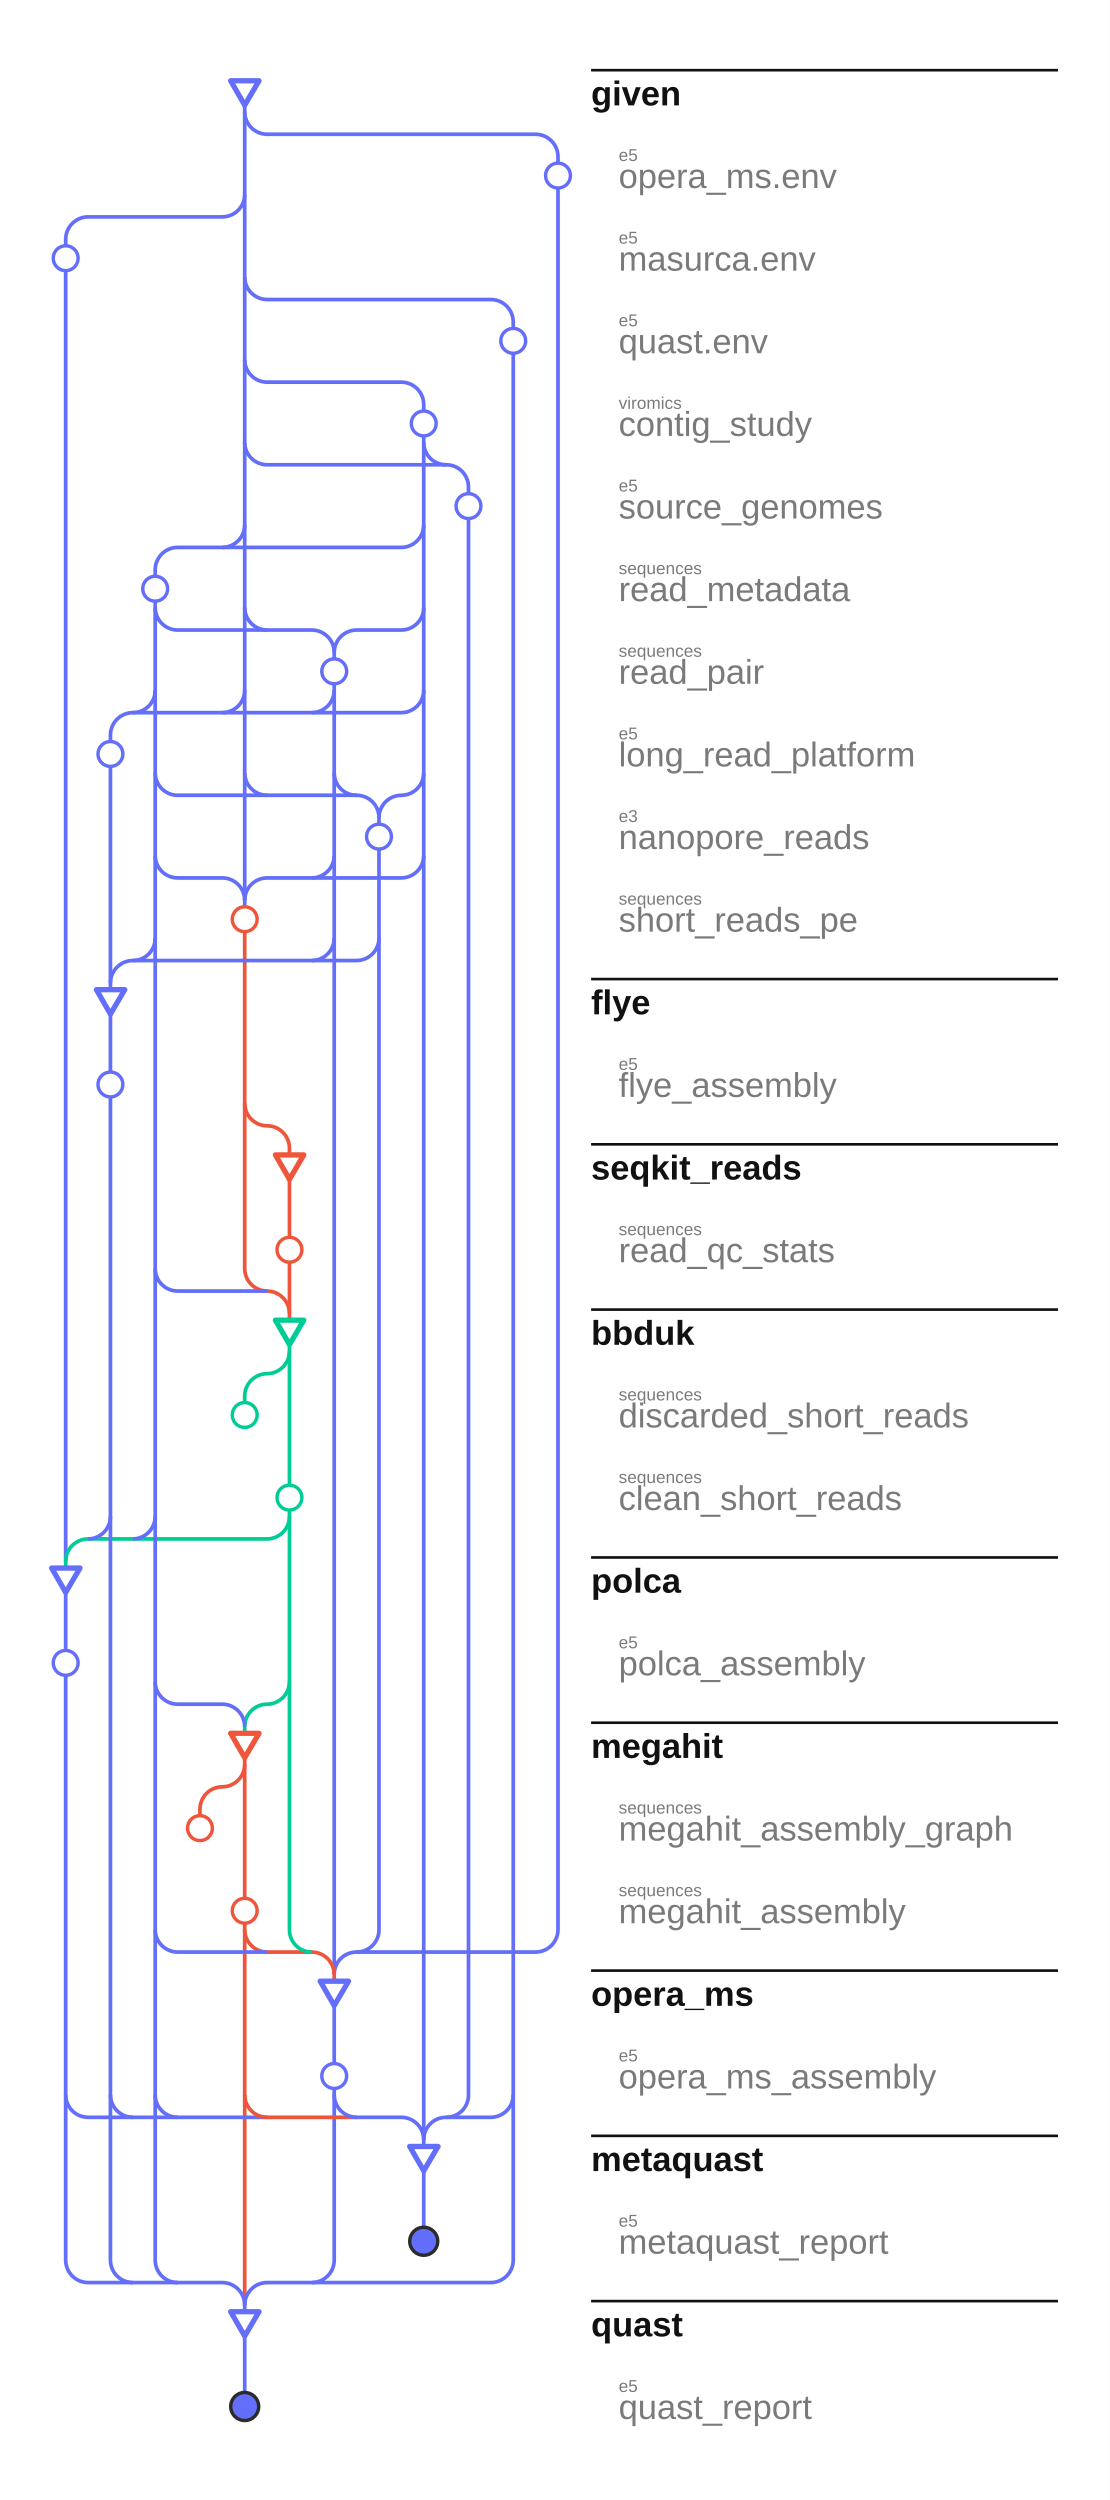
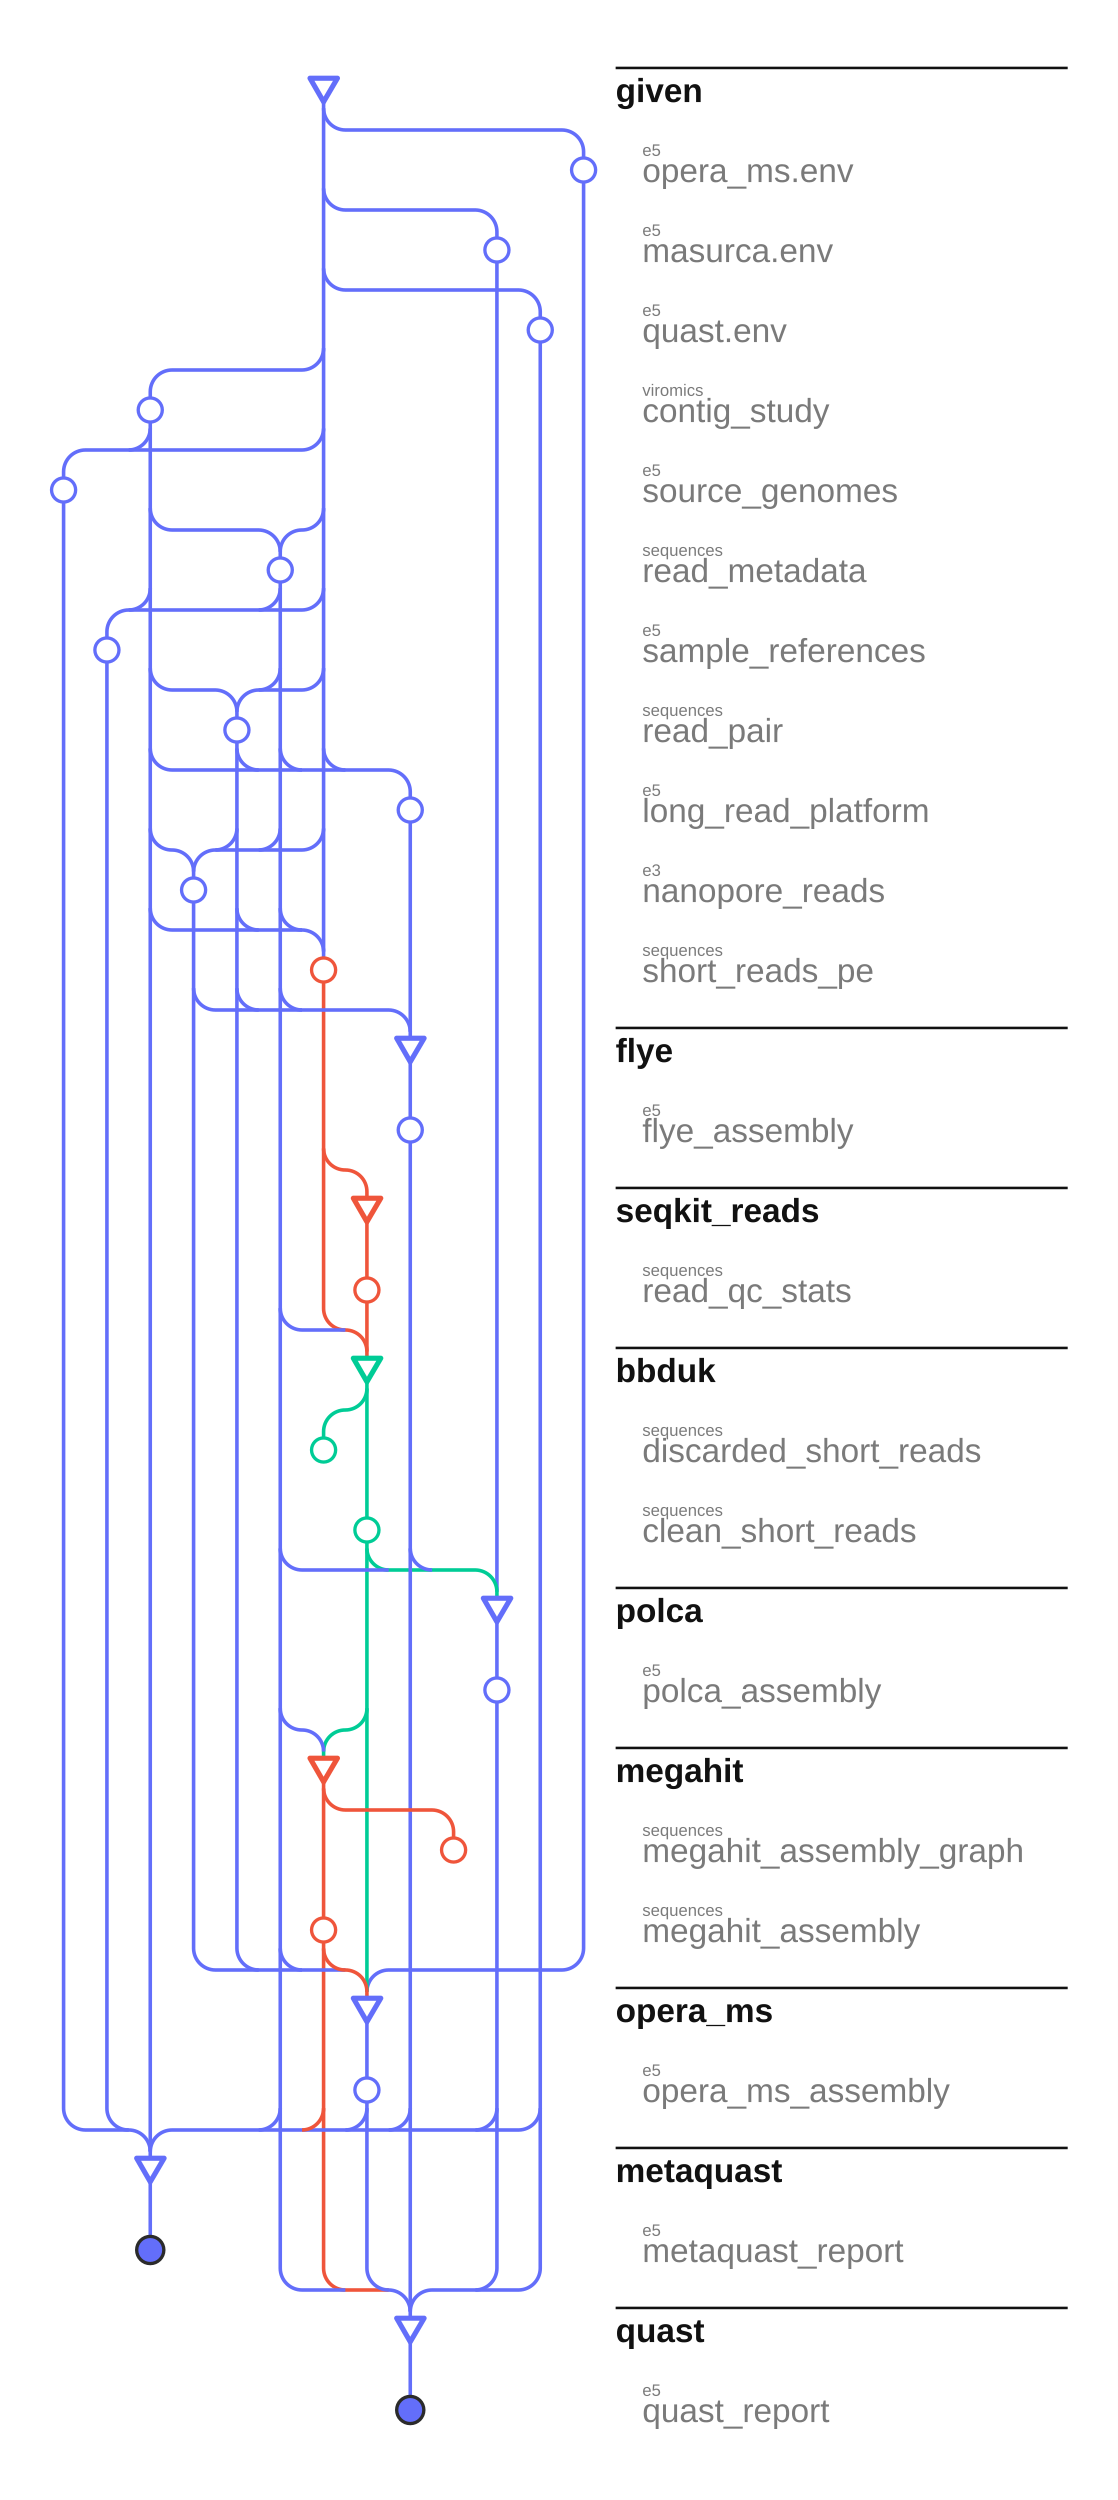
- <svg xmlns="http://www.w3.org/2000/svg" width="419" height="944" viewBox="0 0 419 944">
-   <rect width="419" height="944" fill="#FFFFFF" />
+ <svg xmlns="http://www.w3.org/2000/svg" width="436" height="975" viewBox="0 0 436 975">
+   <rect width="436" height="975" fill="#FFFFFF" />
  <g fill="none" stroke="#666666" stroke-width="1.4" stroke-linejoin="round" stroke-linecap="butt">
-     <path d="M 92.4,39.7 L 92.4,42.2 L 92.4,73.5 L 92.4,104.7 L 92.4,135.8 L 92.4,167.1 L 92.4,198.2 L 92.4,229.4 L 92.4,260.6 L 92.4,291.9 L 92.4,339.9 L 92.4,342.4" stroke="#636EFA" />
-     <path d="M 92.4,351.8 L 92.4,416.6 L 92.4,479.1 A 8.5,8.5 0 0 0 100.9,487.5 A 8.5,8.5 0 0 1 109.3,495.9" stroke="#EF553B" />
-     <path d="M 92.4,529.6 L 92.4,527.1 A 8.5,8.5 0 0 1 100.9,518.7 A 8.5,8.5 0 0 0 109.3,510.2" stroke="#00CC96" />
-     <path d="M 92.4,654.5 L 92.4,652.0 A 8.5,8.5 0 0 1 100.9,643.5 A 8.5,8.5 0 0 0 109.3,635.0" stroke="#00CC96" />
-     <path d="M 92.4,663.7 L 92.4,666.2 L 92.4,716.8" stroke="#EF553B" />
-     <path d="M 92.4,726.2 L 92.4,728.6 L 92.4,791.0 L 92.4,870.4" stroke="#EF553B" />
-     <path d="M 92.4,872.9 L 92.4,870.4 A 8.5,8.5 0 0 1 100.9,861.9 L 117.8,861.9 L 185.4,861.9 A 8.5,8.5 0 0 0 193.8,853.5 L 193.8,791.0 L 193.8,133.4" stroke="#636EFA" />
-     <path d="M 92.4,882.1 L 92.4,903.4" stroke="#636EFA" />
-     <path d="M 210.7,61.6 L 210.7,59.1 A 8.5,8.5 0 0 0 202.3,50.7 L 100.9,50.7 A 8.5,8.5 0 0 1 92.4,42.2" stroke="#636EFA" />
-     <path d="M 210.7,71.0 L 210.7,728.6 A 8.5,8.5 0 0 1 202.3,737.1 L 134.7,737.1 A 8.4,8.4 0 0 0 126.2,745.5" stroke="#636EFA" />
-     <path d="M 24.8,92.8 L 24.8,90.3 A 8.5,8.5 0 0 1 33.3,81.9 L 84.0,81.9 A 8.5,8.5 0 0 0 92.4,73.5" stroke="#636EFA" />
-     <path d="M 24.8,102.2 L 24.8,589.5" stroke="#636EFA" />
-     <path d="M 24.8,592.1 L 24.8,589.5 A 8.5,8.5 0 0 1 33.3,581.1 L 50.2,581.1 L 100.9,581.1 A 8.5,8.5 0 0 0 109.3,572.6" stroke="#00CC96" />
-     <path d="M 24.8,601.3 L 24.8,623.2" stroke="#636EFA" />
-     <path d="M 24.8,632.6 L 24.8,791.0 L 24.8,853.5 A 8.5,8.5 0 0 0 33.3,861.9 L 50.2,861.9 L 67.1,861.9 L 84.0,861.9 A 8.5,8.5 0 0 1 92.4,870.4" stroke="#636EFA" />
-     <path d="M 193.8,124.0 L 193.8,121.5 A 8.5,8.5 0 0 0 185.4,113.1 L 100.9,113.1 A 8.5,8.5 0 0 1 92.4,104.7" stroke="#636EFA" />
-     <path d="M 160.0,155.2 L 160.0,152.8 A 8.5,8.5 0 0 0 151.6,144.3 L 100.9,144.3 A 8.5,8.5 0 0 1 92.4,135.8" stroke="#636EFA" />
-     <path d="M 160.0,164.6 L 160.0,167.1 L 160.0,198.2 L 160.0,229.4 L 160.0,260.6 L 160.0,291.9 L 160.0,323.1 L 160.0,808.0 L 160.0,810.5" stroke="#636EFA" />
-     <path d="M 160.0,819.7 L 160.0,841.0" stroke="#636EFA" />
-     <path d="M 176.9,186.4 L 176.9,183.9 A 8.4,8.4 0 0 0 168.5,175.5 L 100.9,175.5 A 8.5,8.5 0 0 1 92.4,167.1" stroke="#636EFA" />
-     <path d="M 176.9,195.8 L 176.9,791.0 A 8.4,8.4 0 0 1 168.5,799.5" stroke="#636EFA" />
-     <path d="M 58.6,217.6 L 58.6,215.2 A 8.5,8.5 0 0 1 67.1,206.7 L 84.0,206.7 L 151.6,206.7 A 8.5,8.5 0 0 0 160.0,198.2" stroke="#636EFA" />
-     <path d="M 58.6,227.0 L 58.6,229.4 L 58.6,260.6 L 58.6,291.9 L 58.6,323.1 L 58.6,354.2 L 58.6,479.1 L 58.6,572.6 L 58.6,635.0 L 58.6,728.6 L 58.6,791.0 L 58.6,853.5 A 8.5,8.5 0 0 0 67.1,861.9" stroke="#636EFA" />
-     <path d="M 126.2,248.8 L 126.2,246.3 A 8.5,8.5 0 0 0 117.8,237.9 L 100.9,237.9 L 67.1,237.9 A 8.5,8.5 0 0 1 58.6,229.4" stroke="#636EFA" />
-     <path d="M 126.2,258.2 L 126.2,260.6 L 126.2,291.9 L 126.2,323.1 L 126.2,354.2 L 126.2,745.5" stroke="#636EFA" />
-     <path d="M 126.2,748.1 L 126.2,745.5 A 8.5,8.5 0 0 0 117.8,737.1 L 100.9,737.1 A 8.5,8.5 0 0 1 92.4,728.6" stroke="#EF553B" />
-     <path d="M 126.2,757.3 L 126.2,779.2" stroke="#636EFA" />
-     <path d="M 126.2,788.6 L 126.2,791.0 L 126.2,853.5 A 8.5,8.5 0 0 1 117.8,861.9" stroke="#636EFA" />
-     <path d="M 41.7,280.0 L 41.7,277.6 A 8.5,8.5 0 0 1 50.2,269.1 L 84.0,269.1 L 117.8,269.1 L 151.6,269.1 A 8.5,8.5 0 0 0 160.0,260.6" stroke="#636EFA" />
-     <path d="M 41.7,289.4 L 41.7,371.1 L 41.7,373.7" stroke="#636EFA" />
-     <path d="M 41.7,382.9 L 41.7,404.8" stroke="#636EFA" />
-     <path d="M 41.7,414.2 L 41.7,572.6 L 41.7,791.0 L 41.7,853.5 A 8.5,8.5 0 0 0 50.2,861.9" stroke="#636EFA" />
-     <path d="M 143.1,311.2 L 143.1,308.8 A 8.4,8.4 0 0 0 134.7,300.3 L 100.9,300.3 L 67.1,300.3 A 8.5,8.5 0 0 1 58.6,291.9" stroke="#636EFA" />
-     <path d="M 143.1,320.6 L 143.1,354.2 L 143.1,728.6 A 8.4,8.4 0 0 1 134.7,737.1" stroke="#636EFA" />
-     <path d="M 100.9,737.1 L 67.1,737.1 A 8.5,8.5 0 0 1 58.6,728.6" stroke="#636EFA" />
-     <path d="M 100.9,799.5 L 67.1,799.5 L 50.2,799.5 L 33.3,799.5 A 8.5,8.5 0 0 1 24.8,791.0" stroke="#636EFA" />
-     <path d="M 134.7,799.5 L 100.9,799.5 A 8.5,8.5 0 0 1 92.4,791.0" stroke="#EF553B" />
-     <path d="M 100.9,487.5 L 67.1,487.5 A 8.5,8.5 0 0 1 58.6,479.1" stroke="#636EFA" />
-     <path d="M 109.3,436.1 L 109.3,433.6 A 8.5,8.5 0 0 0 100.9,425.1 A 8.5,8.5 0 0 1 92.4,416.6" stroke="#EF553B" />
-     <path d="M 109.3,445.3 L 109.3,467.2" stroke="#EF553B" />
-     <path d="M 109.3,476.6 L 109.3,495.9 L 109.3,498.5" stroke="#EF553B" />
-     <path d="M 109.3,507.7 L 109.3,510.2 L 109.3,560.8" stroke="#00CC96" />
-     <path d="M 109.3,570.2 L 109.3,572.6 L 109.3,635.0 L 109.3,728.6 A 8.4,8.4 0 0 0 117.8,737.1" stroke="#00CC96" />
-     <path d="M 75.5,685.6 L 75.5,683.1 A 8.5,8.5 0 0 1 84.0,674.7 A 8.5,8.5 0 0 0 92.4,666.2" stroke="#EF553B" />
-     <path d="M 92.4,198.2 A 8.5,8.5 0 0 1 84.0,206.7" stroke="#636EFA" />
-     <path d="M 92.4,229.4 A 8.5,8.5 0 0 0 100.9,237.9" stroke="#636EFA" />
-     <path d="M 92.4,260.6 A 8.5,8.5 0 0 1 84.0,269.1" stroke="#636EFA" />
+     <path d="M 126.2,39.7 L 126.2,42.2 L 126.2,73.5 L 126.2,104.7 L 126.2,135.8 L 126.2,167.1 L 126.2,198.2 L 126.2,229.4 L 126.2,260.6 L 126.2,291.9 L 126.2,323.1 L 126.2,371.1 L 126.2,373.6" stroke="#636EFA" />
+     <path d="M 126.2,383.0 L 126.2,447.9 L 126.2,510.2 A 8.4,8.4 0 0 0 134.7,518.7 A 8.4,8.4 0 0 1 143.1,527.1" stroke="#EF553B" />
+     <path d="M 126.2,560.8 L 126.2,558.4 A 8.4,8.4 0 0 1 134.7,549.9 A 8.4,8.4 0 0 0 143.1,541.5" stroke="#00CC96" />
+     <path d="M 126.2,685.7 L 126.2,683.1 A 8.4,8.4 0 0 1 134.7,674.7 A 8.4,8.4 0 0 0 143.1,666.2" stroke="#00CC96" />
+     <path d="M 126.2,694.9 L 126.2,697.5 L 126.2,748.0" stroke="#EF553B" />
+     <path d="M 126.2,757.4 L 126.2,759.9 L 126.2,822.2 L 126.2,884.6 A 8.5,8.5 0 0 0 134.7,893.1 L 151.6,893.1" stroke="#EF553B" />
+     <path d="M 227.6,61.6 L 227.6,59.1 A 8.5,8.5 0 0 0 219.2,50.7 L 134.7,50.7 A 8.5,8.5 0 0 1 126.2,42.2" stroke="#636EFA" />
+     <path d="M 227.6,71.0 L 227.6,759.9 A 8.5,8.5 0 0 1 219.2,768.3 L 151.6,768.3 A 8.5,8.5 0 0 0 143.1,776.8" stroke="#636EFA" />
+     <path d="M 193.8,92.8 L 193.8,90.3 A 8.5,8.5 0 0 0 185.4,81.9 L 134.7,81.9 A 8.5,8.5 0 0 1 126.2,73.5" stroke="#636EFA" />
+     <path d="M 193.8,102.2 L 193.8,620.8" stroke="#636EFA" />
+     <path d="M 193.8,623.3 L 193.8,620.8 A 8.5,8.5 0 0 0 185.4,612.3 L 168.5,612.3 L 151.6,612.3 A 8.5,8.5 0 0 1 143.1,603.9" stroke="#00CC96" />
+     <path d="M 193.8,632.5 L 193.8,654.4" stroke="#636EFA" />
+     <path d="M 193.8,663.8 L 193.8,822.2 L 193.8,884.6 A 8.5,8.5 0 0 1 185.4,893.1" stroke="#636EFA" />
+     <path d="M 210.7,124.0 L 210.7,121.5 A 8.5,8.5 0 0 0 202.3,113.1 L 134.7,113.1 A 8.5,8.5 0 0 1 126.2,104.7" stroke="#636EFA" />
+     <path d="M 210.7,133.4 L 210.7,822.2 L 210.7,884.6 A 8.5,8.5 0 0 1 202.3,893.1 L 185.4,893.1 L 168.5,893.1 A 8.5,8.5 0 0 0 160.0,901.5" stroke="#636EFA" />
+     <path d="M 58.6,155.2 L 58.6,152.8 A 8.5,8.5 0 0 1 67.1,144.3 L 117.8,144.3 A 8.5,8.5 0 0 0 126.2,135.8" stroke="#636EFA" />
+     <path d="M 58.6,164.6 L 58.6,167.1 L 58.6,198.2 L 58.6,229.4 L 58.6,260.6 L 58.6,291.9 L 58.6,323.1 L 58.6,354.2 L 58.6,839.1 L 58.6,841.7" stroke="#636EFA" />
+     <path d="M 58.6,850.9 L 58.6,872.2" stroke="#636EFA" />
+     <path d="M 24.8,186.4 L 24.8,183.9 A 8.5,8.5 0 0 1 33.3,175.5 L 50.2,175.5 L 117.8,175.5 A 8.5,8.5 0 0 0 126.2,167.1" stroke="#636EFA" />
+     <path d="M 24.8,195.8 L 24.8,822.2 A 8.5,8.5 0 0 0 33.3,830.7 L 50.2,830.7 A 8.4,8.4 0 0 1 58.6,839.1" stroke="#636EFA" />
+     <path d="M 109.3,217.6 L 109.3,215.2 A 8.4,8.4 0 0 1 117.8,206.7 A 8.4,8.4 0 0 0 126.2,198.2" stroke="#636EFA" />
+     <path d="M 109.3,227.0 L 109.3,229.4 L 109.3,260.6 L 109.3,291.9 L 109.3,323.1 L 109.3,354.2 L 109.3,385.4 L 109.3,510.2 L 109.3,603.9 L 109.3,666.2 L 109.3,759.9 L 109.3,822.2 L 109.3,884.6 A 8.5,8.5 0 0 0 117.8,893.1 L 134.7,893.1" stroke="#636EFA" />
+     <path d="M 41.7,248.8 L 41.7,246.3 A 8.5,8.5 0 0 1 50.2,237.9 L 100.9,237.9 L 117.8,237.9 A 8.5,8.5 0 0 0 126.2,229.4" stroke="#636EFA" />
+     <path d="M 41.7,258.2 L 41.7,822.2 A 8.4,8.4 0 0 0 50.2,830.7" stroke="#636EFA" />
+     <path d="M 92.4,280.0 L 92.4,277.6 A 8.5,8.5 0 0 1 100.9,269.1 L 117.8,269.1 A 8.5,8.5 0 0 0 126.2,260.6" stroke="#636EFA" />
+     <path d="M 92.4,289.4 L 92.4,291.9 L 92.4,323.1 L 92.4,354.2 L 92.4,385.4 L 92.4,759.9 A 8.5,8.5 0 0 0 100.9,768.3" stroke="#636EFA" />
+     <path d="M 160.0,311.2 L 160.0,308.8 A 8.5,8.5 0 0 0 151.6,300.3 L 134.7,300.3 L 117.8,300.3 L 100.9,300.3 L 67.1,300.3 A 8.5,8.5 0 0 1 58.6,291.9" stroke="#636EFA" />
+     <path d="M 160.0,320.6 L 160.0,402.4 L 160.0,404.9" stroke="#636EFA" />
+     <path d="M 160.0,414.1 L 160.0,436.0" stroke="#636EFA" />
+     <path d="M 160.0,445.4 L 160.0,603.9 L 160.0,822.2 L 160.0,901.5 L 160.0,904.1" stroke="#636EFA" />
+     <path d="M 160.0,913.3 L 160.0,934.6" stroke="#636EFA" />
+     <path d="M 75.5,342.4 L 75.5,339.9 A 8.5,8.5 0 0 1 84.0,331.5 L 100.9,331.5 L 117.8,331.5 A 8.5,8.5 0 0 0 126.2,323.1" stroke="#636EFA" />
+     <path d="M 75.5,351.8 L 75.5,385.4 L 75.5,759.9 A 8.5,8.5 0 0 0 84.0,768.3 L 100.9,768.3 L 117.8,768.3 L 134.7,768.3" stroke="#636EFA" />
+     <path d="M 143.1,467.3 L 143.1,464.8 A 8.4,8.4 0 0 0 134.7,456.3 A 8.4,8.4 0 0 1 126.2,447.9" stroke="#EF553B" />
+     <path d="M 143.1,476.5 L 143.1,498.4" stroke="#EF553B" />
+     <path d="M 143.1,507.8 L 143.1,527.1 L 143.1,529.7" stroke="#EF553B" />
+     <path d="M 143.1,538.9 L 143.1,541.5 L 143.1,592.0" stroke="#00CC96" />
+     <path d="M 143.1,601.4 L 143.1,603.9 L 143.1,666.2 L 143.1,776.8" stroke="#00CC96" />
+     <path d="M 143.1,779.3 L 143.1,776.8 A 8.4,8.4 0 0 0 134.7,768.3 A 8.4,8.4 0 0 1 126.2,759.9" stroke="#EF553B" />
+     <path d="M 143.1,788.5 L 143.1,810.4" stroke="#636EFA" />
+     <path d="M 143.1,819.8 L 143.1,822.2 L 143.1,884.6 A 8.5,8.5 0 0 0 151.6,893.1 A 8.5,8.5 0 0 1 160.0,901.5" stroke="#636EFA" />
+     <path d="M 134.7,518.7 L 117.8,518.7 A 8.5,8.5 0 0 1 109.3,510.2" stroke="#636EFA" />
+     <path d="M 151.6,612.3 L 117.8,612.3 A 8.5,8.5 0 0 1 109.3,603.9" stroke="#636EFA" />
+     <path d="M 176.9,716.8 L 176.9,714.4 A 8.5,8.5 0 0 0 168.5,705.9 L 134.7,705.9 A 8.5,8.5 0 0 1 126.2,697.5" stroke="#EF553B" />
+     <path d="M 126.2,291.9 A 8.5,8.5 0 0 0 134.7,300.3" stroke="#636EFA" />
+     <path d="M 210.7,822.2 A 8.5,8.5 0 0 1 202.3,830.7 L 185.4,830.7 L 151.6,830.7 L 134.7,830.7 L 117.8,830.7 L 100.9,830.7 L 67.1,830.7 A 8.5,8.5 0 0 0 58.6,839.1" stroke="#636EFA" />
+     <path d="M 58.6,167.1 A 8.5,8.5 0 0 1 50.2,175.5" stroke="#636EFA" />
+     <path d="M 58.6,198.2 A 8.5,8.5 0 0 0 67.1,206.7 L 100.9,206.7 A 8.5,8.5 0 0 1 109.3,215.2" stroke="#636EFA" />
+     <path d="M 58.6,229.4 A 8.4,8.4 0 0 1 50.2,237.9" stroke="#636EFA" />
+     <path d="M 58.6,260.6 A 8.5,8.5 0 0 0 67.1,269.1 L 84.0,269.1 A 8.5,8.5 0 0 1 92.4,277.6" stroke="#636EFA" />
+     <path d="M 58.6,323.1 A 8.4,8.4 0 0 0 67.1,331.5 A 8.4,8.4 0 0 1 75.5,339.9" stroke="#636EFA" />
+     <path d="M 58.6,354.2 A 8.5,8.5 0 0 0 67.1,362.7 L 100.9,362.7 L 117.8,362.7 A 8.5,8.5 0 0 1 126.2,371.1" stroke="#636EFA" />
+     <path d="M 109.3,229.4 A 8.5,8.5 0 0 1 100.9,237.9" stroke="#636EFA" />
+     <path d="M 109.3,260.6 A 8.5,8.5 0 0 1 100.9,269.1" stroke="#636EFA" />
+     <path d="M 109.3,291.9 A 8.5,8.5 0 0 0 117.8,300.3" stroke="#636EFA" />
+     <path d="M 109.3,323.1 A 8.5,8.5 0 0 1 100.9,331.5" stroke="#636EFA" />
+     <path d="M 109.3,354.2 A 8.4,8.4 0 0 0 117.8,362.7" stroke="#636EFA" />
+     <path d="M 109.3,385.4 A 8.5,8.5 0 0 0 117.8,393.9" stroke="#636EFA" />
+     <path d="M 160.0,402.4 A 8.5,8.5 0 0 0 151.6,393.9 L 117.8,393.9 L 100.9,393.9 L 84.0,393.9 A 8.5,8.5 0 0 1 75.5,385.4" stroke="#636EFA" />
+     <path d="M 109.3,666.2 A 8.4,8.4 0 0 0 117.8,674.7 A 8.4,8.4 0 0 1 126.2,683.1" stroke="#636EFA" />
+     <path d="M 109.3,759.9 A 8.5,8.5 0 0 0 117.8,768.3" stroke="#636EFA" />
+     <path d="M 109.3,822.2 A 8.5,8.5 0 0 1 100.9,830.7" stroke="#636EFA" />
    <path d="M 92.4,291.9 A 8.5,8.5 0 0 0 100.9,300.3" stroke="#636EFA" />
-     <path d="M 193.8,791.0 A 8.5,8.5 0 0 1 185.4,799.5 L 168.5,799.5 A 8.4,8.4 0 0 0 160.0,808.0" stroke="#636EFA" />
-     <path d="M 160.0,167.1 A 8.4,8.4 0 0 0 168.5,175.5" stroke="#636EFA" />
-     <path d="M 160.0,229.4 A 8.5,8.5 0 0 1 151.6,237.9 L 134.7,237.9 A 8.5,8.5 0 0 0 126.2,246.3" stroke="#636EFA" />
-     <path d="M 160.0,291.9 A 8.5,8.5 0 0 1 151.6,300.3 A 8.5,8.5 0 0 0 143.1,308.8" stroke="#636EFA" />
-     <path d="M 160.0,323.1 A 8.5,8.5 0 0 1 151.6,331.5 L 117.8,331.5 L 100.9,331.5 A 8.5,8.5 0 0 0 92.4,339.9" stroke="#636EFA" />
-     <path d="M 58.6,260.6 A 8.4,8.4 0 0 1 50.2,269.1" stroke="#636EFA" />
-     <path d="M 58.6,323.1 A 8.5,8.5 0 0 0 67.1,331.5 L 84.0,331.5 A 8.5,8.5 0 0 1 92.4,339.9" stroke="#636EFA" />
-     <path d="M 58.6,354.2 A 8.4,8.4 0 0 1 50.2,362.7" stroke="#636EFA" />
-     <path d="M 41.7,371.1 A 8.5,8.5 0 0 1 50.2,362.7 L 117.8,362.7 L 134.7,362.7 A 8.5,8.5 0 0 0 143.1,354.2" stroke="#636EFA" />
-     <path d="M 58.6,572.6 A 8.5,8.5 0 0 1 50.2,581.1" stroke="#636EFA" />
-     <path d="M 58.6,635.0 A 8.5,8.5 0 0 0 67.1,643.5 L 84.0,643.5 A 8.5,8.5 0 0 1 92.4,652.0" stroke="#636EFA" />
-     <path d="M 58.6,791.0 A 8.5,8.5 0 0 0 67.1,799.5" stroke="#636EFA" />
-     <path d="M 160.0,808.0 A 8.5,8.5 0 0 0 151.6,799.5 L 134.7,799.5 A 8.5,8.5 0 0 1 126.2,791.0" stroke="#636EFA" />
-     <path d="M 126.2,260.6 A 8.5,8.5 0 0 1 117.8,269.1" stroke="#636EFA" />
-     <path d="M 126.2,291.9 A 8.4,8.4 0 0 0 134.7,300.3" stroke="#636EFA" />
-     <path d="M 126.2,323.1 A 8.5,8.5 0 0 1 117.8,331.5" stroke="#636EFA" />
-     <path d="M 126.2,354.2 A 8.5,8.5 0 0 1 117.8,362.7" stroke="#636EFA" />
-     <path d="M 41.7,572.6 A 8.5,8.5 0 0 1 33.3,581.1" stroke="#636EFA" />
-     <path d="M 41.7,791.0 A 8.5,8.5 0 0 0 50.2,799.5" stroke="#636EFA" />
-   </g>
-   <g>
-     <polygon points="87.1,30.5 97.8,30.5 92.4,39.7" fill="#FFFFFF" stroke="#636EFA" stroke-width="2.0" stroke-linejoin="round" />
-     <line x1="223.2" y1="26.5" x2="399.5" y2="26.5" stroke="#111111" stroke-width="1" />
-     <text x="223.2" y="39.8" font-family="Arial" font-size="13" fill="#111111" font-weight="600" text-anchor="start">given</text>
-   </g>
-   <g>
-     <circle cx="210.7" cy="66.3" r="4.7" fill="#FFFFFF" stroke="#636EFA" stroke-width="1.3" />
-     <text x="233.6" y="60.8" font-family="Arial" font-size="6.5" fill="#7A7A7A" text-anchor="start">e5</text>
-     <text x="233.6" y="71.0" font-family="Arial" font-size="13" fill="#7A7A7A" font-weight="normal" text-anchor="start">opera_ms.env</text>
-   </g>
-   <g>
-     <circle cx="24.8" cy="97.5" r="4.7" fill="#FFFFFF" stroke="#636EFA" stroke-width="1.3" />
-     <text x="233.6" y="92.0" font-family="Arial" font-size="6.5" fill="#7A7A7A" text-anchor="start">e5</text>
-     <text x="233.6" y="102.2" font-family="Arial" font-size="13" fill="#7A7A7A" font-weight="normal" text-anchor="start">masurca.env</text>
-   </g>
-   <g>
-     <circle cx="193.8" cy="128.7" r="4.7" fill="#FFFFFF" stroke="#636EFA" stroke-width="1.3" />
-     <text x="233.6" y="123.2" font-family="Arial" font-size="6.5" fill="#7A7A7A" text-anchor="start">e5</text>
-     <text x="233.6" y="133.4" font-family="Arial" font-size="13" fill="#7A7A7A" font-weight="normal" text-anchor="start">quast.env</text>
-   </g>
-   <g>
-     <circle cx="160.0" cy="159.9" r="4.7" fill="#FFFFFF" stroke="#636EFA" stroke-width="1.3" />
-     <text x="233.6" y="154.4" font-family="Arial" font-size="6.5" fill="#7A7A7A" text-anchor="start">viromics</text>
-     <text x="233.6" y="164.6" font-family="Arial" font-size="13" fill="#7A7A7A" font-weight="normal" text-anchor="start">contig_study</text>
-   </g>
-   <g>
-     <circle cx="176.9" cy="191.1" r="4.7" fill="#FFFFFF" stroke="#636EFA" stroke-width="1.3" />
-     <text x="233.6" y="185.6" font-family="Arial" font-size="6.5" fill="#7A7A7A" text-anchor="start">e5</text>
-     <text x="233.6" y="195.8" font-family="Arial" font-size="13" fill="#7A7A7A" font-weight="normal" text-anchor="start">source_genomes</text>
-   </g>
-   <g>
-     <circle cx="58.6" cy="222.3" r="4.7" fill="#FFFFFF" stroke="#636EFA" stroke-width="1.3" />
-     <text x="233.6" y="216.8" font-family="Arial" font-size="6.5" fill="#7A7A7A" text-anchor="start">sequences</text>
-     <text x="233.6" y="227.0" font-family="Arial" font-size="13" fill="#7A7A7A" font-weight="normal" text-anchor="start">read_metadata</text>
-   </g>
-   <g>
-     <circle cx="126.2" cy="253.5" r="4.7" fill="#FFFFFF" stroke="#636EFA" stroke-width="1.3" />
-     <text x="233.6" y="248.0" font-family="Arial" font-size="6.5" fill="#7A7A7A" text-anchor="start">sequences</text>
-     <text x="233.6" y="258.2" font-family="Arial" font-size="13" fill="#7A7A7A" font-weight="normal" text-anchor="start">read_pair</text>
-   </g>
-   <g>
-     <circle cx="41.7" cy="284.7" r="4.7" fill="#FFFFFF" stroke="#636EFA" stroke-width="1.3" />
-     <text x="233.6" y="279.2" font-family="Arial" font-size="6.5" fill="#7A7A7A" text-anchor="start">e5</text>
-     <text x="233.6" y="289.4" font-family="Arial" font-size="13" fill="#7A7A7A" font-weight="normal" text-anchor="start">long_read_platform</text>
-   </g>
-   <g>
-     <circle cx="143.1" cy="315.9" r="4.7" fill="#FFFFFF" stroke="#636EFA" stroke-width="1.3" />
-     <text x="233.6" y="310.4" font-family="Arial" font-size="6.5" fill="#7A7A7A" text-anchor="start">e3</text>
-     <text x="233.6" y="320.6" font-family="Arial" font-size="13" fill="#7A7A7A" font-weight="normal" text-anchor="start">nanopore_reads</text>
-   </g>
-   <g>
-     <circle cx="92.4" cy="347.1" r="4.7" fill="#FFFFFF" stroke="#EF553B" stroke-width="1.3" />
-     <text x="233.6" y="341.6" font-family="Arial" font-size="6.5" fill="#7A7A7A" text-anchor="start">sequences</text>
-     <text x="233.6" y="351.8" font-family="Arial" font-size="13" fill="#7A7A7A" font-weight="normal" text-anchor="start">short_reads_pe</text>
-   </g>
-   <g>
-     <polygon points="36.4,373.7 47.1,373.7 41.7,382.9" fill="#FFFFFF" stroke="#636EFA" stroke-width="2.0" stroke-linejoin="round" />
-     <line x1="223.2" y1="369.7" x2="399.5" y2="369.7" stroke="#111111" stroke-width="1" />
-     <text x="223.2" y="383.0" font-family="Arial" font-size="13" fill="#111111" font-weight="600" text-anchor="start">flye</text>
-   </g>
-   <g>
-     <circle cx="41.7" cy="409.5" r="4.7" fill="#FFFFFF" stroke="#636EFA" stroke-width="1.3" />
-     <text x="233.6" y="404.0" font-family="Arial" font-size="6.5" fill="#7A7A7A" text-anchor="start">e5</text>
-     <text x="233.6" y="414.2" font-family="Arial" font-size="13" fill="#7A7A7A" font-weight="normal" text-anchor="start">flye_assembly</text>
-   </g>
-   <g>
-     <polygon points="104.0,436.1 114.7,436.1 109.3,445.3" fill="#FFFFFF" stroke="#EF553B" stroke-width="2.0" stroke-linejoin="round" />
-     <line x1="223.2" y1="432.1" x2="399.5" y2="432.1" stroke="#111111" stroke-width="1" />
-     <text x="223.2" y="445.4" font-family="Arial" font-size="13" fill="#111111" font-weight="600" text-anchor="start">seqkit_reads</text>
-   </g>
-   <g>
-     <circle cx="109.3" cy="471.9" r="4.7" fill="#FFFFFF" stroke="#EF553B" stroke-width="1.3" />
-     <text x="233.6" y="466.4" font-family="Arial" font-size="6.5" fill="#7A7A7A" text-anchor="start">sequences</text>
-     <text x="233.6" y="476.6" font-family="Arial" font-size="13" fill="#7A7A7A" font-weight="normal" text-anchor="start">read_qc_stats</text>
-   </g>
-   <g>
-     <polygon points="104.0,498.5 114.7,498.5 109.3,507.7" fill="#FFFFFF" stroke="#00CC96" stroke-width="2.0" stroke-linejoin="round" />
-     <line x1="223.2" y1="494.5" x2="399.5" y2="494.5" stroke="#111111" stroke-width="1" />
-     <text x="223.2" y="507.8" font-family="Arial" font-size="13" fill="#111111" font-weight="600" text-anchor="start">bbduk</text>
-   </g>
-   <g>
-     <circle cx="92.4" cy="534.3" r="4.7" fill="#FFFFFF" stroke="#00CC96" stroke-width="1.3" />
-     <text x="233.6" y="528.8" font-family="Arial" font-size="6.5" fill="#7A7A7A" text-anchor="start">sequences</text>
-     <text x="233.6" y="539.0" font-family="Arial" font-size="13" fill="#7A7A7A" font-weight="normal" text-anchor="start">discarded_short_reads</text>
-   </g>
-   <g>
-     <circle cx="109.3" cy="565.5" r="4.7" fill="#FFFFFF" stroke="#00CC96" stroke-width="1.3" />
-     <text x="233.6" y="560.0" font-family="Arial" font-size="6.5" fill="#7A7A7A" text-anchor="start">sequences</text>
-     <text x="233.6" y="570.2" font-family="Arial" font-size="13" fill="#7A7A7A" font-weight="normal" text-anchor="start">clean_short_reads</text>
-   </g>
-   <g>
-     <polygon points="19.5,592.1 30.2,592.1 24.8,601.3" fill="#FFFFFF" stroke="#636EFA" stroke-width="2.0" stroke-linejoin="round" />
-     <line x1="223.2" y1="588.1" x2="399.5" y2="588.1" stroke="#111111" stroke-width="1" />
-     <text x="223.2" y="601.4" font-family="Arial" font-size="13" fill="#111111" font-weight="600" text-anchor="start">polca</text>
-   </g>
-   <g>
-     <circle cx="24.8" cy="627.9" r="4.7" fill="#FFFFFF" stroke="#636EFA" stroke-width="1.3" />
-     <text x="233.6" y="622.4" font-family="Arial" font-size="6.5" fill="#7A7A7A" text-anchor="start">e5</text>
-     <text x="233.6" y="632.6" font-family="Arial" font-size="13" fill="#7A7A7A" font-weight="normal" text-anchor="start">polca_assembly</text>
-   </g>
-   <g>
-     <polygon points="87.1,654.5 97.8,654.5 92.4,663.7" fill="#FFFFFF" stroke="#EF553B" stroke-width="2.0" stroke-linejoin="round" />
-     <line x1="223.2" y1="650.5" x2="399.5" y2="650.5" stroke="#111111" stroke-width="1" />
-     <text x="223.2" y="663.8" font-family="Arial" font-size="13" fill="#111111" font-weight="600" text-anchor="start">megahit</text>
-   </g>
-   <g>
-     <circle cx="75.5" cy="690.3" r="4.7" fill="#FFFFFF" stroke="#EF553B" stroke-width="1.3" />
-     <text x="233.6" y="684.8" font-family="Arial" font-size="6.5" fill="#7A7A7A" text-anchor="start">sequences</text>
-     <text x="233.6" y="695.0" font-family="Arial" font-size="13" fill="#7A7A7A" font-weight="normal" text-anchor="start">megahit_assembly_graph</text>
-   </g>
-   <g>
-     <circle cx="92.4" cy="721.5" r="4.7" fill="#FFFFFF" stroke="#EF553B" stroke-width="1.3" />
-     <text x="233.6" y="716.0" font-family="Arial" font-size="6.5" fill="#7A7A7A" text-anchor="start">sequences</text>
-     <text x="233.6" y="726.2" font-family="Arial" font-size="13" fill="#7A7A7A" font-weight="normal" text-anchor="start">megahit_assembly</text>
-   </g>
-   <g>
-     <polygon points="120.9,748.1 131.6,748.1 126.2,757.3" fill="#FFFFFF" stroke="#636EFA" stroke-width="2.0" stroke-linejoin="round" />
-     <line x1="223.2" y1="744.1" x2="399.5" y2="744.1" stroke="#111111" stroke-width="1" />
-     <text x="223.2" y="757.4" font-family="Arial" font-size="13" fill="#111111" font-weight="600" text-anchor="start">opera_ms</text>
-   </g>
-   <g>
-     <circle cx="126.2" cy="783.9" r="4.7" fill="#FFFFFF" stroke="#636EFA" stroke-width="1.3" />
-     <text x="233.6" y="778.4" font-family="Arial" font-size="6.5" fill="#7A7A7A" text-anchor="start">e5</text>
-     <text x="233.6" y="788.6" font-family="Arial" font-size="13" fill="#7A7A7A" font-weight="normal" text-anchor="start">opera_ms_assembly</text>
-   </g>
-   <g>
-     <polygon points="154.7,810.5 165.4,810.5 160.0,819.7" fill="#FFFFFF" stroke="#636EFA" stroke-width="2.0" stroke-linejoin="round" />
-     <line x1="223.2" y1="806.5" x2="399.5" y2="806.5" stroke="#111111" stroke-width="1" />
-     <text x="223.2" y="819.8" font-family="Arial" font-size="13" fill="#111111" font-weight="600" text-anchor="start">metaquast</text>
-   </g>
-   <g>
-     <circle cx="160.0" cy="846.3" r="5.3" fill="#636EFA" stroke="#2B2B2B" stroke-width="1.3" />
-     <text x="233.6" y="840.8" font-family="Arial" font-size="6.5" fill="#7A7A7A" text-anchor="start">e5</text>
-     <text x="233.6" y="851.0" font-family="Arial" font-size="13" fill="#7A7A7A" font-weight="normal" text-anchor="start">metaquast_report</text>
-   </g>
-   <g>
-     <polygon points="87.1,872.9 97.8,872.9 92.4,882.1" fill="#FFFFFF" stroke="#636EFA" stroke-width="2.0" stroke-linejoin="round" />
-     <line x1="223.2" y1="868.9" x2="399.5" y2="868.9" stroke="#111111" stroke-width="1" />
-     <text x="223.2" y="882.2" font-family="Arial" font-size="13" fill="#111111" font-weight="600" text-anchor="start">quast</text>
-   </g>
-   <g>
-     <circle cx="92.4" cy="908.7" r="5.3" fill="#636EFA" stroke="#2B2B2B" stroke-width="1.3" />
-     <text x="233.6" y="903.2" font-family="Arial" font-size="6.5" fill="#7A7A7A" text-anchor="start">e5</text>
-     <text x="233.6" y="913.4" font-family="Arial" font-size="13" fill="#7A7A7A" font-weight="normal" text-anchor="start">quast_report</text>
+     <path d="M 92.4,323.1 A 8.5,8.5 0 0 1 84.0,331.5" stroke="#636EFA" />
+     <path d="M 92.4,354.2 A 8.5,8.5 0 0 0 100.9,362.7" stroke="#636EFA" />
+     <path d="M 92.4,385.4 A 8.5,8.5 0 0 0 100.9,393.9" stroke="#636EFA" />
+     <path d="M 160.0,603.9 A 8.5,8.5 0 0 0 168.5,612.3" stroke="#636EFA" />
+     <path d="M 160.0,822.2 A 8.5,8.5 0 0 1 151.6,830.7" stroke="#636EFA" />
+     <path d="M 193.8,822.2 A 8.5,8.5 0 0 1 185.4,830.7" stroke="#636EFA" />
+     <path d="M 126.2,822.2 A 8.5,8.5 0 0 1 117.8,830.7" stroke="#EF553B" />
+     <path d="M 143.1,822.2 A 8.5,8.5 0 0 1 134.7,830.7" stroke="#636EFA" />
+   </g>
+   <g>
+     <polygon points="120.9,30.5 131.6,30.5 126.2,39.7" fill="#FFFFFF" stroke="#636EFA" stroke-width="2.0" stroke-linejoin="round" />
+     <line x1="240.1" y1="26.5" x2="416.4" y2="26.5" stroke="#111111" stroke-width="1" />
+     <text x="240.1" y="39.8" font-family="Arial" font-size="13" fill="#111111" font-weight="600" text-anchor="start">given</text>
+   </g>
+   <g>
+     <circle cx="227.6" cy="66.3" r="4.7" fill="#FFFFFF" stroke="#636EFA" stroke-width="1.3" />
+     <text x="250.5" y="60.8" font-family="Arial" font-size="6.5" fill="#7A7A7A" text-anchor="start">e5</text>
+     <text x="250.5" y="71.0" font-family="Arial" font-size="13" fill="#7A7A7A" font-weight="normal" text-anchor="start">opera_ms.env</text>
+   </g>
+   <g>
+     <circle cx="193.8" cy="97.5" r="4.7" fill="#FFFFFF" stroke="#636EFA" stroke-width="1.3" />
+     <text x="250.5" y="92.0" font-family="Arial" font-size="6.5" fill="#7A7A7A" text-anchor="start">e5</text>
+     <text x="250.5" y="102.2" font-family="Arial" font-size="13" fill="#7A7A7A" font-weight="normal" text-anchor="start">masurca.env</text>
+   </g>
+   <g>
+     <circle cx="210.7" cy="128.7" r="4.7" fill="#FFFFFF" stroke="#636EFA" stroke-width="1.3" />
+     <text x="250.5" y="123.2" font-family="Arial" font-size="6.5" fill="#7A7A7A" text-anchor="start">e5</text>
+     <text x="250.5" y="133.4" font-family="Arial" font-size="13" fill="#7A7A7A" font-weight="normal" text-anchor="start">quast.env</text>
+   </g>
+   <g>
+     <circle cx="58.6" cy="159.9" r="4.7" fill="#FFFFFF" stroke="#636EFA" stroke-width="1.3" />
+     <text x="250.5" y="154.4" font-family="Arial" font-size="6.5" fill="#7A7A7A" text-anchor="start">viromics</text>
+     <text x="250.5" y="164.6" font-family="Arial" font-size="13" fill="#7A7A7A" font-weight="normal" text-anchor="start">contig_study</text>
+   </g>
+   <g>
+     <circle cx="24.8" cy="191.1" r="4.7" fill="#FFFFFF" stroke="#636EFA" stroke-width="1.3" />
+     <text x="250.5" y="185.6" font-family="Arial" font-size="6.5" fill="#7A7A7A" text-anchor="start">e5</text>
+     <text x="250.5" y="195.8" font-family="Arial" font-size="13" fill="#7A7A7A" font-weight="normal" text-anchor="start">source_genomes</text>
+   </g>
+   <g>
+     <circle cx="109.3" cy="222.3" r="4.7" fill="#FFFFFF" stroke="#636EFA" stroke-width="1.3" />
+     <text x="250.5" y="216.8" font-family="Arial" font-size="6.5" fill="#7A7A7A" text-anchor="start">sequences</text>
+     <text x="250.5" y="227.0" font-family="Arial" font-size="13" fill="#7A7A7A" font-weight="normal" text-anchor="start">read_metadata</text>
+   </g>
+   <g>
+     <circle cx="41.7" cy="253.5" r="4.7" fill="#FFFFFF" stroke="#636EFA" stroke-width="1.3" />
+     <text x="250.5" y="248.0" font-family="Arial" font-size="6.5" fill="#7A7A7A" text-anchor="start">e5</text>
+     <text x="250.5" y="258.2" font-family="Arial" font-size="13" fill="#7A7A7A" font-weight="normal" text-anchor="start">sample_references</text>
+   </g>
+   <g>
+     <circle cx="92.4" cy="284.7" r="4.7" fill="#FFFFFF" stroke="#636EFA" stroke-width="1.3" />
+     <text x="250.5" y="279.2" font-family="Arial" font-size="6.5" fill="#7A7A7A" text-anchor="start">sequences</text>
+     <text x="250.5" y="289.4" font-family="Arial" font-size="13" fill="#7A7A7A" font-weight="normal" text-anchor="start">read_pair</text>
+   </g>
+   <g>
+     <circle cx="160.0" cy="315.9" r="4.7" fill="#FFFFFF" stroke="#636EFA" stroke-width="1.3" />
+     <text x="250.5" y="310.4" font-family="Arial" font-size="6.5" fill="#7A7A7A" text-anchor="start">e5</text>
+     <text x="250.5" y="320.6" font-family="Arial" font-size="13" fill="#7A7A7A" font-weight="normal" text-anchor="start">long_read_platform</text>
+   </g>
+   <g>
+     <circle cx="75.5" cy="347.1" r="4.7" fill="#FFFFFF" stroke="#636EFA" stroke-width="1.3" />
+     <text x="250.5" y="341.6" font-family="Arial" font-size="6.5" fill="#7A7A7A" text-anchor="start">e3</text>
+     <text x="250.5" y="351.8" font-family="Arial" font-size="13" fill="#7A7A7A" font-weight="normal" text-anchor="start">nanopore_reads</text>
+   </g>
+   <g>
+     <circle cx="126.2" cy="378.3" r="4.7" fill="#FFFFFF" stroke="#EF553B" stroke-width="1.3" />
+     <text x="250.5" y="372.8" font-family="Arial" font-size="6.5" fill="#7A7A7A" text-anchor="start">sequences</text>
+     <text x="250.5" y="383.0" font-family="Arial" font-size="13" fill="#7A7A7A" font-weight="normal" text-anchor="start">short_reads_pe</text>
+   </g>
+   <g>
+     <polygon points="154.7,404.9 165.4,404.9 160.0,414.1" fill="#FFFFFF" stroke="#636EFA" stroke-width="2.0" stroke-linejoin="round" />
+     <line x1="240.1" y1="400.9" x2="416.4" y2="400.9" stroke="#111111" stroke-width="1" />
+     <text x="240.1" y="414.2" font-family="Arial" font-size="13" fill="#111111" font-weight="600" text-anchor="start">flye</text>
+   </g>
+   <g>
+     <circle cx="160.0" cy="440.7" r="4.7" fill="#FFFFFF" stroke="#636EFA" stroke-width="1.3" />
+     <text x="250.5" y="435.2" font-family="Arial" font-size="6.5" fill="#7A7A7A" text-anchor="start">e5</text>
+     <text x="250.5" y="445.4" font-family="Arial" font-size="13" fill="#7A7A7A" font-weight="normal" text-anchor="start">flye_assembly</text>
+   </g>
+   <g>
+     <polygon points="137.8,467.3 148.5,467.3 143.1,476.5" fill="#FFFFFF" stroke="#EF553B" stroke-width="2.0" stroke-linejoin="round" />
+     <line x1="240.1" y1="463.3" x2="416.4" y2="463.3" stroke="#111111" stroke-width="1" />
+     <text x="240.1" y="476.6" font-family="Arial" font-size="13" fill="#111111" font-weight="600" text-anchor="start">seqkit_reads</text>
+   </g>
+   <g>
+     <circle cx="143.1" cy="503.1" r="4.7" fill="#FFFFFF" stroke="#EF553B" stroke-width="1.3" />
+     <text x="250.5" y="497.6" font-family="Arial" font-size="6.5" fill="#7A7A7A" text-anchor="start">sequences</text>
+     <text x="250.5" y="507.8" font-family="Arial" font-size="13" fill="#7A7A7A" font-weight="normal" text-anchor="start">read_qc_stats</text>
+   </g>
+   <g>
+     <polygon points="137.8,529.7 148.5,529.7 143.1,538.9" fill="#FFFFFF" stroke="#00CC96" stroke-width="2.0" stroke-linejoin="round" />
+     <line x1="240.1" y1="525.7" x2="416.4" y2="525.7" stroke="#111111" stroke-width="1" />
+     <text x="240.1" y="539.0" font-family="Arial" font-size="13" fill="#111111" font-weight="600" text-anchor="start">bbduk</text>
+   </g>
+   <g>
+     <circle cx="126.2" cy="565.5" r="4.7" fill="#FFFFFF" stroke="#00CC96" stroke-width="1.3" />
+     <text x="250.5" y="560.0" font-family="Arial" font-size="6.5" fill="#7A7A7A" text-anchor="start">sequences</text>
+     <text x="250.5" y="570.2" font-family="Arial" font-size="13" fill="#7A7A7A" font-weight="normal" text-anchor="start">discarded_short_reads</text>
+   </g>
+   <g>
+     <circle cx="143.1" cy="596.7" r="4.7" fill="#FFFFFF" stroke="#00CC96" stroke-width="1.3" />
+     <text x="250.5" y="591.2" font-family="Arial" font-size="6.5" fill="#7A7A7A" text-anchor="start">sequences</text>
+     <text x="250.5" y="601.4" font-family="Arial" font-size="13" fill="#7A7A7A" font-weight="normal" text-anchor="start">clean_short_reads</text>
+   </g>
+   <g>
+     <polygon points="188.5,623.3 199.2,623.3 193.8,632.5" fill="#FFFFFF" stroke="#636EFA" stroke-width="2.0" stroke-linejoin="round" />
+     <line x1="240.1" y1="619.3" x2="416.4" y2="619.3" stroke="#111111" stroke-width="1" />
+     <text x="240.1" y="632.6" font-family="Arial" font-size="13" fill="#111111" font-weight="600" text-anchor="start">polca</text>
+   </g>
+   <g>
+     <circle cx="193.8" cy="659.1" r="4.7" fill="#FFFFFF" stroke="#636EFA" stroke-width="1.3" />
+     <text x="250.5" y="653.6" font-family="Arial" font-size="6.5" fill="#7A7A7A" text-anchor="start">e5</text>
+     <text x="250.5" y="663.8" font-family="Arial" font-size="13" fill="#7A7A7A" font-weight="normal" text-anchor="start">polca_assembly</text>
+   </g>
+   <g>
+     <polygon points="120.9,685.7 131.6,685.7 126.2,694.9" fill="#FFFFFF" stroke="#EF553B" stroke-width="2.0" stroke-linejoin="round" />
+     <line x1="240.1" y1="681.7" x2="416.4" y2="681.7" stroke="#111111" stroke-width="1" />
+     <text x="240.1" y="695.0" font-family="Arial" font-size="13" fill="#111111" font-weight="600" text-anchor="start">megahit</text>
+   </g>
+   <g>
+     <circle cx="176.9" cy="721.5" r="4.7" fill="#FFFFFF" stroke="#EF553B" stroke-width="1.3" />
+     <text x="250.5" y="716.0" font-family="Arial" font-size="6.5" fill="#7A7A7A" text-anchor="start">sequences</text>
+     <text x="250.5" y="726.2" font-family="Arial" font-size="13" fill="#7A7A7A" font-weight="normal" text-anchor="start">megahit_assembly_graph</text>
+   </g>
+   <g>
+     <circle cx="126.2" cy="752.7" r="4.7" fill="#FFFFFF" stroke="#EF553B" stroke-width="1.3" />
+     <text x="250.5" y="747.2" font-family="Arial" font-size="6.5" fill="#7A7A7A" text-anchor="start">sequences</text>
+     <text x="250.5" y="757.4" font-family="Arial" font-size="13" fill="#7A7A7A" font-weight="normal" text-anchor="start">megahit_assembly</text>
+   </g>
+   <g>
+     <polygon points="137.8,779.3 148.5,779.3 143.1,788.5" fill="#FFFFFF" stroke="#636EFA" stroke-width="2.0" stroke-linejoin="round" />
+     <line x1="240.1" y1="775.3" x2="416.4" y2="775.3" stroke="#111111" stroke-width="1" />
+     <text x="240.1" y="788.6" font-family="Arial" font-size="13" fill="#111111" font-weight="600" text-anchor="start">opera_ms</text>
+   </g>
+   <g>
+     <circle cx="143.1" cy="815.1" r="4.7" fill="#FFFFFF" stroke="#636EFA" stroke-width="1.3" />
+     <text x="250.5" y="809.6" font-family="Arial" font-size="6.5" fill="#7A7A7A" text-anchor="start">e5</text>
+     <text x="250.5" y="819.8" font-family="Arial" font-size="13" fill="#7A7A7A" font-weight="normal" text-anchor="start">opera_ms_assembly</text>
+   </g>
+   <g>
+     <polygon points="53.3,841.7 64.0,841.7 58.6,850.9" fill="#FFFFFF" stroke="#636EFA" stroke-width="2.0" stroke-linejoin="round" />
+     <line x1="240.1" y1="837.7" x2="416.4" y2="837.7" stroke="#111111" stroke-width="1" />
+     <text x="240.1" y="851.0" font-family="Arial" font-size="13" fill="#111111" font-weight="600" text-anchor="start">metaquast</text>
+   </g>
+   <g>
+     <circle cx="58.6" cy="877.5" r="5.3" fill="#636EFA" stroke="#2B2B2B" stroke-width="1.3" />
+     <text x="250.5" y="872.0" font-family="Arial" font-size="6.5" fill="#7A7A7A" text-anchor="start">e5</text>
+     <text x="250.5" y="882.2" font-family="Arial" font-size="13" fill="#7A7A7A" font-weight="normal" text-anchor="start">metaquast_report</text>
+   </g>
+   <g>
+     <polygon points="154.7,904.1 165.4,904.1 160.0,913.3" fill="#FFFFFF" stroke="#636EFA" stroke-width="2.0" stroke-linejoin="round" />
+     <line x1="240.1" y1="900.1" x2="416.4" y2="900.1" stroke="#111111" stroke-width="1" />
+     <text x="240.1" y="913.4" font-family="Arial" font-size="13" fill="#111111" font-weight="600" text-anchor="start">quast</text>
+   </g>
+   <g>
+     <circle cx="160.0" cy="939.9" r="5.3" fill="#636EFA" stroke="#2B2B2B" stroke-width="1.3" />
+     <text x="250.5" y="934.4" font-family="Arial" font-size="6.5" fill="#7A7A7A" text-anchor="start">e5</text>
+     <text x="250.5" y="944.6" font-family="Arial" font-size="13" fill="#7A7A7A" font-weight="normal" text-anchor="start">quast_report</text>
  </g>
</svg>
